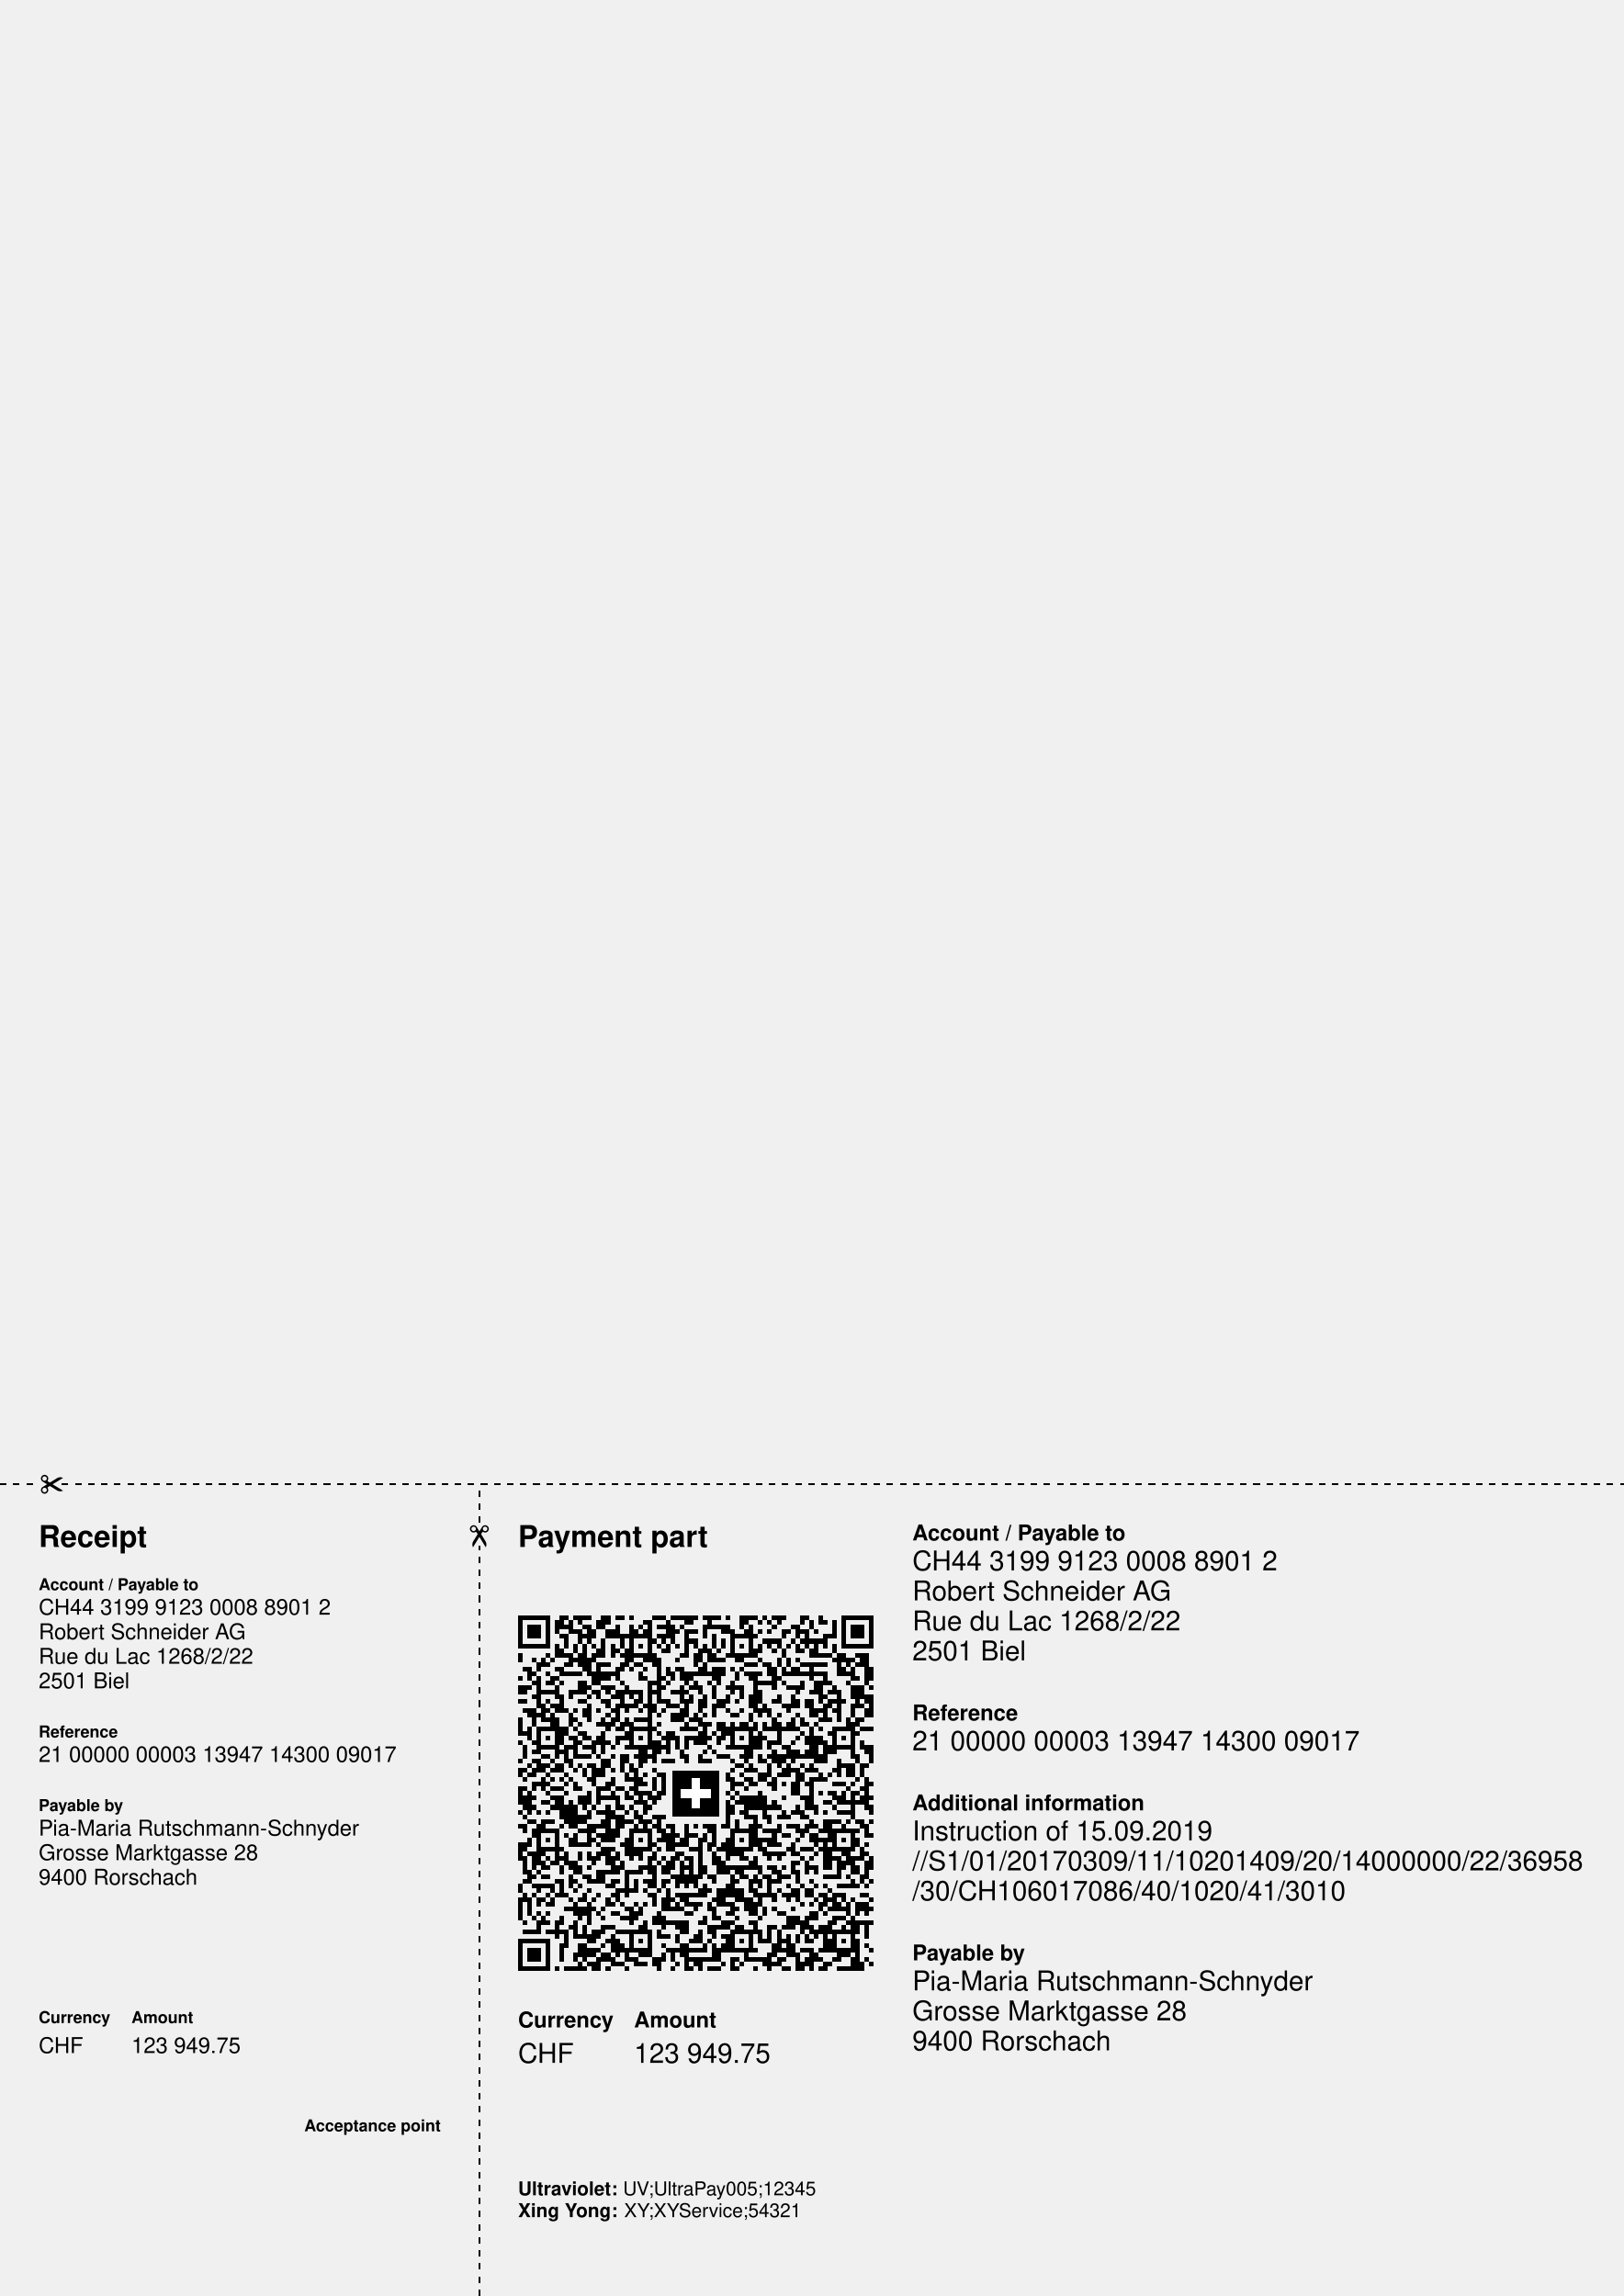
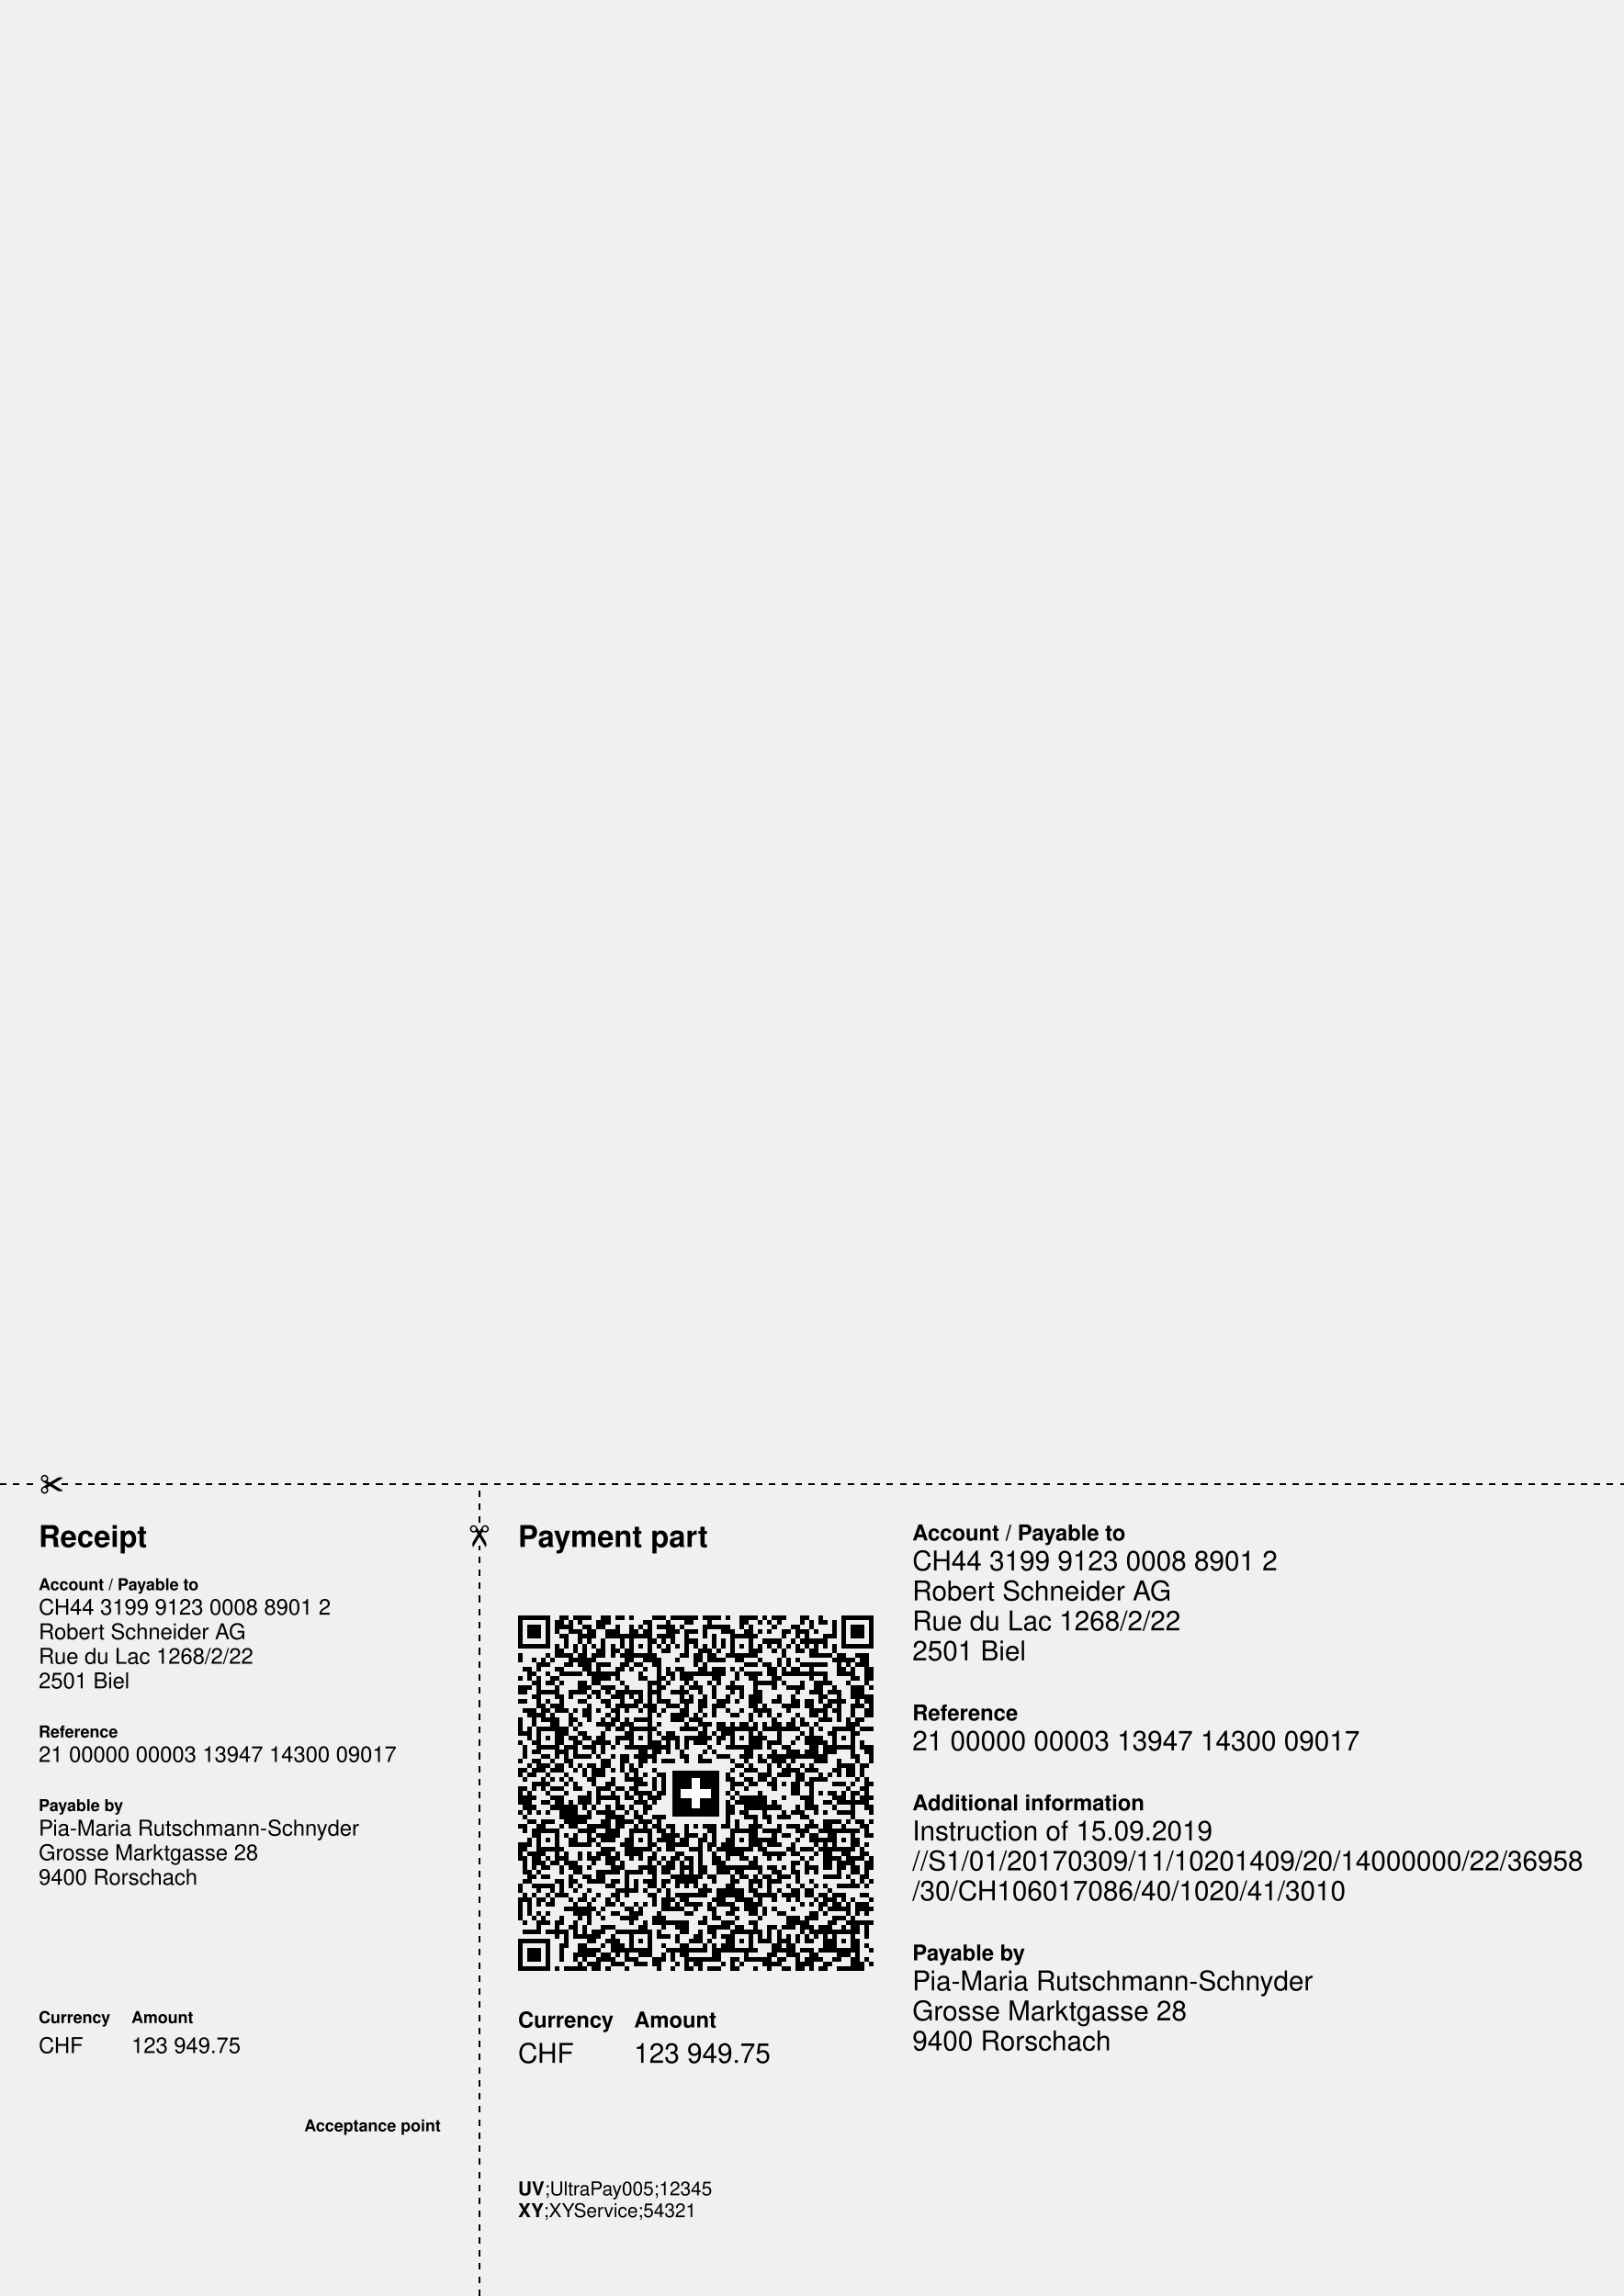
<svg xmlns="http://www.w3.org/2000/svg" width="210mm" height="297mm" version="1.1" viewBox="0 0 595.276 841.89">
  <g font-family="Helvetica,Arial,&quot;Liberation Sans&quot;" transform="translate(0 841.89)">
    <g transform="translate(189.921 -0)">
      <text x="0" y="-274.665" font-size="11" font-weight="bold">Payment part</text>
    </g>
    <g transform="translate(189.921 -119.055) scale(1.693)">
      <path fill="#000000" shape-rendering="crispEdges" d="M0,-77h7v1h-7zm9,0h1v3h-1zm1,0h1v1h-1zm2,0h4v1h-4zm6,0h2v2h-2zm3,0h2v1h-2z m3,0h1v1h-1zm5,0h3v1h-3zm4,0h6v1h-6zm7,0h4v1h-4zm5,0h1v1h-1zm3,0h4v1h-4z m5,0h1v1h-1zm2,0h3v1h-3zm6,0h2v1h-2zm4,0h1v2h-1zm5,0h7v1h-7zm-70,1h1v6h-1z m6,0h1v6h-1zm2,0h1v3h-1zm3,0h1v3h-1zm2,0h1v1h-1zm4,0h1v2h-1zm10,0h2v1h-2z m5,0h1v4h-1zm4,0h2v1h-2zm5,0h1v2h-1zm7,0h2v1h-2zm4,0h1v1h-1zm2,0h1v1h-1z m2,0h1v1h-1zm5,0h1v1h-1zm2,0h1v2h-1zm3,0h1v1h-1zm2,0h1v4h-1zm2,0h1v6h-1z m6,0h1v6h-1zm-74,1h3v3h-3zm8,0h1v1h-1zm4,0h2v1h-2zm4,0h1v1h-1zm3,0h1v3h-1z m3,0h1v8h-1zm2,0h1v1h-1zm2,0h1v8h-1zm2,0h2v1h-2zm3,0h1v4h-1zm2,0h1v1h-1z m5,0h1v3h-1zm2,0h4v1h-4zm6,0h1v1h-1zm2,0h1v7h-1zm5,0h1v1h-1zm4,0h2v1h-2z m13,0h3v3h-3zm-60,1h2v1h-2zm3,0h2v2h-2zm4,0h2v2h-2zm6,0h1v2h-1zm2,0h1v2h-1z m7,0h1v1h-1zm2,0h1v6h-1zm1,0h2v1h-2zm7,0h3v1h-3zm5,0h1v2h-1zm3,0h1v1h-1z m2,0h1v1h-1zm3,0h2v1h-2zm3,0h3v1h-3zm4,0h1v1h-1zm-55,1h2v1h-2zm4,0h2v1h-2z m9,0h1v3h-1zm1,0h1v1h-1zm3,0h1v1h-1zm4,0h2v1h-2zm12,0h1v3h-1zm4,0h1v5h-1z m1,0h2v1h-2zm4,0h1v1h-1zm6,0h1v1h-1zm3,0h1v1h-1zm2,0h1v3h-1zm4,0h1v3h-1z m1,0h1v1h-1zm-57,1h1v2h-1zm3,0h1v1h-1zm2,0h1v1h-1zm3,0h1v4h-1zm11,0h1v1h-1z m2,0h1v1h-1zm6,0h2v1h-2zm7,0h1v2h-1zm9,0h4v1h-4zm6,0h1v1h-1zm2,0h1v1h-1z m2,0h3v1h-3zm-62,1h5v1h-5zm7,0h1v3h-1zm4,0h1v2h-1zm2,0h1v6h-1zm2,0h1v1h-1z m4,0h1v3h-1zm6,0h1v1h-1zm4,0h1v1h-1zm2,0h1v2h-1zm2,0h1v1h-1zm4,0h1v1h-1z m2,0h1v2h-1zm8,0h1v1h-1zm4,0h1v2h-1zm2,0h1v1h-1zm2,0h1v1h-1zm2,0h1v1h-1z m2,0h1v2h-1zm4,0h1v3h-1zm4,0h1v2h-1zm3,0h5v1h-5zm-62,1h1v2h-1zm8,0h1v2h-1z m4,0h1v1h-1zm2,0h1v4h-1zm8,0h1v1h-1zm8,0h1v3h-1zm2,0h1v3h-1zm2,0h1v1h-1z m8,0h1v2h-1zm4,0h1v1h-1zm2,0h1v2h-1zm4,0h1v1h-1zm2,0h1v2h-1zm-63,1h1v2h-1z m6,0h1v1h-1zm4,0h2v1h-2zm3,0h1v3h-1zm3,0h1v2h-1zm6,0h1v1h-1zm3,0h3v1h-3z m4,0h1v3h-1zm6,0h1v1h-1zm3,0h1v3h-1zm4,0h1v2h-1zm3,0h1v1h-1zm2,0h2v2h-2z m2,0h1v1h-1zm16,0h3v1h-3zm4,0h1v5h-1zm1,0h1v2h-1zm3,0h3v1h-3zm-70,1h1v1h-1z m2,0h1v2h-1zm2,0h1v1h-1zm4,0h2v1h-2zm4,0h1v4h-1zm12,0h1v1h-1zm3,0h1v10h-1z m4,0h1v1h-1zm9,0h2v1h-2zm9,0h1v1h-1zm4,0h1v2h-1zm2,0h1v2h-1zm2,0h1v1h-1z m8,0h1v1h-1zm3,0h2v1h-2zm3,0h2v2h-2zm-70,1h1v2h-1zm2,0h1v1h-1zm4,0h2v1h-2z m7,0h1v5h-1zm1,0h2v1h-2zm4,0h1v2h-1zm3,0h2v1h-2zm15,0h1v3h-1zm9,0h3v1h-3z m4,0h2v1h-2zm8,0h6v1h-6zm10,0h1v1h-1zm2,0h1v1h-1zm-72,1h2v1h-2zm7,0h2v1h-2z m13,0h1v3h-1zm3,0h1v1h-1zm3,0h1v1h-1zm5,0h1v2h-1zm2,0h2v1h-2zm5,0h1v2h-1z m3,0h3v2h-3zm4,0h1v1h-1zm2,0h1v1h-1zm6,0h2v2h-2zm3,0h1v2h-1zm2,0h2v2h-2z m4,0h1v3h-1zm7,0h1v2h-1zm2,0h1v3h-1zm3,0h2v3h-2zm-73,1h2v1h-2zm4,0h1v1h-1z m3,0h5v1h-5zm7,0h1v3h-1zm2,0h2v2h-2zm2,0h1v1h-1zm6,0h1v2h-1zm7,0h1v2h-1z m2,0h3v2h-3zm3,0h1v1h-1zm3,0h1v1h-1zm6,0h1v2h-1zm2,0h4v1h-4zm9,0h1v1h-1z m3,0h2v1h-2zm3,0h3v1h-3zm7,0h1v1h-1zm-71,1h1v1h-1zm2,0h1v1h-1zm2,0h1v7h-1z m3,0h2v1h-2zm20,0h1v1h-1zm4,0h1v1h-1zm11,0h2v1h-2zm8,0h2v1h-2zm5,0h1v3h-1z m1,0h1v1h-1zm10,0h1v2h-1zm7,0h1v1h-1zm-70,1h1v1h-1zm3,0h2v1h-2zm3,0h1v1h-1z m4,0h2v3h-2zm9,0h1v1h-1zm6,0h1v15h-1zm1,-0h1v1h-1zm3,0h1v1h-1zm4,0h1v1h-1z m2,0h1v2h-1zm3,0h1v1h-1zm2,0h1v1h-1zm3,0h1v3h-1zm5,0h1v7h-1zm1,0h3v1h-3z m5,0h1v1h-1zm4,0h1v2h-1zm3,0h2v3h-2zm3,0h1v1h-1zm4,0h1v1h-1zm4,0h1v1h-1z m-75,1h2v2h-2zm2,0h1v1h-1zm6,0h1v3h-1zm7,0h1v1h-1zm3,0h3v1h-3zm5,0h1v2h-1z m8,0h1v1h-1zm4,0h1v4h-1zm2,0h1v1h-1zm2,0h1v2h-1zm3,0h1v3h-1zm3,0h1v1h-1z m2,0h2v1h-2zm11,0h3v1h-3zm10,0h1v2h-1zm4,0h3v3h-3zm4,0h1v1h-1zm-71,1h3v1h-3z m6,0h2v1h-2zm5,0h2v1h-2zm3,0h1v1h-1zm2,0h2v2h-2zm3,0h3v1h-3zm5,0h1v1h-1z m4,0h2v1h-2zm3,0h1v1h-1zm12,0h1v2h-1zm4,0h1v3h-1zm8,0h1v1h-1zm3,0h1v1h-1z m4,0h1v1h-1zm2,0h1v7h-1zm-66,1h1v1h-1zm6,0h1v4h-1zm2,0h1v1h-1zm4,0h1v1h-1z m2,0h1v1h-1zm3,0h1v1h-1zm4,0h1v1h-1zm2,0h1v2h-1zm11,0h1v2h-1zm3,0h1v3h-1z m5,0h1v2h-1zm5,0h1v3h-1zm6,0h1v2h-1zm3,0h1v3h-1zm6,0h2v1h-2zm10,0h2v2h-2z m-75,1h2v1h-2zm6,0h1v1h-1zm7,0h2v1h-2zm5,0h2v1h-2zm4,0h1v2h-1zm3,0h1v2h-1z m6,0h2v1h-2zm5,0h1v4h-1zm3,0h1v3h-1zm4,0h2v2h-2zm4,0h1v1h-1zm8,0h1v1h-1z m5,0h1v2h-1zm2,0h2v2h-2zm3,0h1v1h-1zm2,0h2v1h-2zm3,0h1v1h-1zm3,0h1v2h-1z m-68,1h1v4h-1zm2,0h2v1h-2zm8,0h1v4h-1zm4,0h1v1h-1zm2,0h1v4h-1zm2,0h2v1h-2z m4,0h1v1h-1zm2,0h1v2h-1zm3,0h3v1h-3zm10,0h1v3h-1zm11,0h1v2h-1zm4,0h2v1h-2z m9,0h1v4h-1zm1,0h1v1h-1zm5,0h1v3h-1zm2,0h1v1h-1zm2,0h1v3h-1zm-75,1h3v1h-3z m5,0h1v1h-1zm2,0h1v1h-1zm2,0h1v1h-1zm2,0h1v1h-1zm2,0h1v2h-1zm3,0h1v1h-1z m3,0h1v1h-1zm3,0h1v1h-1zm3,0h1v1h-1zm5,0h1v1h-1zm4,0h1v3h-1zm10,0h1v1h-1z m3,0h1v1h-1zm4,0h1v2h-1zm2,0h1v2h-1zm4,0h1v1h-1zm5,0h2v2h-2zm2,0h1v1h-1z m3,0h1v1h-1zm7,0h1v2h-1zm-73,1h3v1h-3zm5,0h1v4h-1zm4,0h1v3h-1zm8,0h1v1h-1z m11,0h1v1h-1zm3,0h2v2h-2zm5,0h1v2h-1zm2,0h1v1h-1zm6,0h2v1h-2zm4,0h1v2h-1z m6,0h1v1h-1zm4,0h1v1h-1zm-60,1h1v4h-1zm3,0h1v2h-1zm3,0h1v1h-1zm2,-0h1v9h-1z m4,0h1v1h-1zm6,0h1v2h-1zm2,0h1v2h-1zm3,0h1v2h-1zm2,0h3v1h-3zm12,0h1v1h-1z m2,0h1v2h-1zm16,0h1v3h-1zm4,0h1v3h-1zm2,0h1v2h-1zm4,0h1v1h-1zm2,0h1v1h-1z m4,0h1v3h-1zm2,0h2v1h-2zm-60,1h1v1h-1zm4,0h1v1h-1zm2,0h1v2h-1zm3,0h1v2h-1z m2,0h1v6h-1zm6,0h1v1h-1zm6,0h1v2h-1zm4,0h1v5h-1zm1,0h1v1h-1zm2,0h2v2h-2z m3,0h1v6h-1zm2,0h2v2h-2zm3,0h1v2h-1zm2,0h1v2h-1zm3,0h1v5h-1zm2,0h1v2h-1z m4,0h1v1h-1zm2,0h1v1h-1zm8,-0h1v8h-1zm1,0h1v1h-1zm-71,1h1v3h-1zm2,-0h1v6h-1z m1,0h2v1h-2zm4,0h2v2h-2zm3,0h1v1h-1zm9,0h1v1h-1zm4,0h3v1h-3zm4,0h1v1h-1z m6,0h1v1h-1zm2,0h2v1h-2zm8,0h1v2h-1zm2,0h1v1h-1zm3,-0h1v7h-1zm4,0h1v1h-1z m3,0h1v1h-1zm3,0h1v1h-1zm3,-0h1v7h-1zm2,0h1v1h-1zm3,-0h1v6h-1zm1,0h2v1h-2z m5,0h3v1h-3zm-73,1h1v1h-1zm12,0h2v1h-2zm5,-0h1v5h-1zm5,0h1v2h-1zm7,0h1v1h-1z m2,-0h1v5h-1zm1,0h1v2h-1zm6,0h1v3h-1zm3,0h1v1h-1zm2,0h1v2h-1zm8,0h1v4h-1z m9,0h1v1h-1zm6,0h1v1h-1zm6,0h1v1h-1zm-67,1h1v1h-1zm3,0h1v2h-1zm2,0h2v1h-2z m3,0h2v1h-2zm3,0h1v2h-1zm4,0h2v1h-2zm5,0h1v1h-1zm5,0h1v1h-1zm3,0h1v3h-1z m2,0h3v1h-3zm5,0h1v1h-1zm2,0h1v2h-1zm5,0h1v1h-1zm3,0h1v3h-1zm2,0h1v1h-1z m7,0h1v1h-1zm2,0h1v2h-1zm2,0h1v6h-1zm1,0h1v2h-1zm5,0h1v1h-1zm-70,1h1v1h-1z m3,0h1v1h-1zm9,-0h1v4h-1zm1,0h1v1h-1zm3,-0h1v3h-1zm3,0h1v1h-1zm2,0h1v1h-1z m8,-0h2v3h-2zm7,0h1v2h-1zm2,0h1v1h-1zm16,0h2v1h-2zm5,0h1v1h-1zm7,0h1v5h-1z m8,0h1v2h-1zm-73,1h1v3h-1zm4,0h3v1h-3zm5,0h1v4h-1zm1,0h1v1h-1zm3,0h2v1h-2z m6,0h1v1h-1zm3,0h1v1h-1zm2,0h3v1h-3zm6,0h1v1h-1zm10,0h1v1h-1zm4,0h1v1h-1z m2,0h3v1h-3zm7,0h1v1h-1zm3,0h2v1h-2zm10,-0h1v2h-1zm2,0h3v1h-3zm6,-0h2v2h-2z m-72,1h1v1h-1zm6,0h1v1h-1zm17,0h2v3h-2zm9,-0h1v2h-1zm5,0h1v1h-1zm2,0h1v1h-1z m7,0h1v3h-1zm6,0h1v3h-1zm3,-0h3v2h-3zm4,0h1v2h-1zm-57,1h2v1h-2zm8,0h3v1h-3z m4,0h1v1h-1zm3,0h1v1h-1zm2,0h2v2h-2zm3,-0h1v1h-1zm3,0h2v1h-2zm8,0h1v2h-1z m3,0h1v2h-1zm4,-0h3v1h-3zm5,0h1v1h-1zm4,0h1v2h-1zm2,-0h1v1h-1zm2,0h2v2h-2z m5,-0h1v1h-1zm4,0h1v2h-1zm8,0h1v2h-1zm3,0h1v2h-1zm-76,1h1v1h-1zm3,0h2v1h-2z m4,0h1v1h-1zm4,0h1v2h-1zm7,0h2v2h-2zm11,0h1v1h-1zm2,0h3v1h-3zm9,0h2v1h-2z m6,0h1v1h-1zm7,0h1v1h-1zm6,0h1v1h-1zm10,0h1v4h-1zm-67,1h1v1h-1zm2,0h2v2h-2z m2,0h1v1h-1zm2,0h2v2h-2zm5,0h1v1h-1zm2,0h2v1h-2zm7,0h1v2h-1zm2,0h1v2h-1z m2,0h1v1h-1zm21,0h2v1h-2zm3,0h1v2h-1zm4,0h1v3h-1zm2,0h1v1h-1zm2,0h1v3h-1z m3,0h1v1h-1zm2,0h1v2h-1zm7,0h3v1h-3zm4,0h1v3h-1zm1,0h1v1h-1zm-75,1h2v1h-2z m3,0h1v2h-1zm4,0h1v1h-1zm5,0h1v1h-1zm2,0h1v2h-1zm2,0h3v2h-3zm4,0h1v1h-1z m5,-0h1v6h-1zm4,0h1v1h-1zm17,0h1v1h-1zm3,0h1v1h-1zm2,0h1v1h-1zm6,0h1v2h-1z m2,0h2v1h-2zm3,0h1v1h-1zm2,0h1v1h-1zm4,0h1v1h-1zm3,0h2v2h-2zm-71,1h1v1h-1z m2,0h1v1h-1zm4,0h1v1h-1zm4,0h1v1h-1zm13,0h1v2h-1zm4,0h1v1h-1zm3,0h2v1h-2z m15,0h1v2h-1zm3,0h1v1h-1zm4,0h2v2h-2zm4,0h1v1h-1zm4,-0h1v5h-1zm1,0h1v2h-1z m4,0h1v2h-1zm2,0h1v1h-1zm-66,1h1v1h-1zm4,-0h1v3h-1zm2,0h1v1h-1zm2,0h1v1h-1z m2,0h1v1h-1zm4,0h2v1h-2zm5,-0h1v2h-1zm4,0h1v1h-1zm2,-0h1v2h-1zm3,0h1v3h-1z m2,0h1v4h-1zm15,0h1v3h-1zm3,0h2v1h-2zm6,-0h1v3h-1zm8,0h1v7h-1zm1,0h1v1h-1z m2,0h1v1h-1zm7,0h1v1h-1zm2,-0h1v7h-1zm-72,1h2v1h-2zm3,0h1v1h-1zm4,0h1v1h-1z m2,0h1v2h-1zm4,0h1v1h-1zm3,0h1v2h-1zm8,0h1v1h-1zm20,0h2v1h-2zm3,0h2v1h-2z m4,0h1v1h-1zm3,0h1v1h-1zm2,0h1v3h-1zm3,0h1v1h-1zm6,0h3v1h-3zm4,0h1v1h-1z m4,0h1v1h-1zm-76,1h1v4h-1zm1,0h1v1h-1zm2,0h1v1h-1zm4,0h3v1h-3zm6,0h1v1h-1z m4,0h1v4h-1zm1,0h1v1h-1zm3,0h2v1h-2zm3,0h1v1h-1zm25,0h1v1h-1zm22,0h1v1h-1z m3,0h1v1h-1zm-72,1h1v5h-1zm4,0h1v1h-1zm4,0h1v1h-1zm5,0h1v3h-1zm5,0h1v2h-1z m3,0h1v2h-1zm3,0h3v1h-3zm4,0h1v2h-1zm15,0h1v1h-1zm2,0h1v1h-1zm5,0h1v4h-1z m13,0h1v1h-1zm2,0h2v1h-2zm3,0h1v3h-1zm2,0h1v6h-1zm1,0h1v1h-1zm-72,1h1v3h-1z m2,0h1v1h-1zm4,0h3v1h-3zm6,0h2v2h-2zm5,0h2v1h-2zm3,0h1v3h-1zm3,0h1v1h-1z m2,0h1v2h-1zm2,0h2v1h-2zm18,0h1v1h-1zm2,0h4v2h-4zm5,0h1v5h-1zm4,0h1v1h-1z m4,0h2v1h-2zm7,0h2v1h-2zm6,0h1v2h-1zm2,0h1v1h-1zm-71,1h2v1h-2zm3,0h2v2h-2z m3,0h1v6h-1zm14,0h1v1h-1zm2,0h1v3h-1zm2,0h1v1h-1zm16,0h1v6h-1zm2,0h1v1h-1z m8,0h1v2h-1zm7,0h1v2h-1zm4,0h2v1h-2zm3,0h1v1h-1zm2,0h1v1h-1zm2,0h1v1h-1z m-70,1h1v1h-1zm4,0h1v1h-1zm3,0h1v4h-1zm2,0h1v5h-1zm2,0h1v1h-1zm2,0h1v1h-1z m3,0h1v8h-1zm3,0h1v1h-1zm2,0h1v1h-1zm4,0h1v1h-1zm18,0h1v2h-1zm3,0h3v1h-3z m5,0h1v1h-1zm2,0h1v1h-1zm4,0h1v2h-1zm4,0h1v2h-1zm4,0h1v1h-1zm8,0h1v2h-1z m-76,1h1v1h-1zm4,0h1v1h-1zm2,0h1v1h-1zm3,0h1v2h-1zm6,0h1v2h-1zm2,0h2v1h-2z m3,0h1v2h-1zm3,0h1v1h-1zm2,0h1v2h-1zm23,0h2v1h-2zm9,0h1v2h-1zm2,0h1v1h-1z m2,0h1v2h-1zm5,0h1v1h-1zm3,0h3v1h-3zm-68,1h1v1h-1zm12,0h2v2h-2zm8,0h2v3h-2z m5,0h1v2h-1zm3,0h3v1h-3zm20,0h3v1h-3zm5,0h1v2h-1zm2,0h1v1h-1zm2,0h1v1h-1z m4,0h1v1h-1zm-60,1h2v1h-2zm3,0h3v1h-3zm13,0h1v2h-1zm5,0h2v1h-2zm4,0h1v3h-1z m1,0h1v1h-1zm2,0h1v3h-1zm17,0h1v3h-1zm4,0h1v6h-1zm12,0h1v2h-1zm3,0h2v3h-2z m2,0h2v1h-2zm3,0h1v1h-1zm2,0h2v1h-2zm3,0h1v1h-1zm-76,1h2v1h-2zm4,0h1v9h-1z m1,0h1v2h-1zm4,0h1v1h-1zm6,0h1v5h-1zm1,0h2v1h-2zm9,0h1v2h-1zm4,0h1v1h-1z m3,0h2v1h-2zm4,0h1v5h-1zm2,0h1v1h-1zm2,0h3v1h-3zm4,0h1v1h-1zm6,0h1v6h-1z m2,0h1v1h-1zm4,0h1v2h-1zm2,0h3v1h-3zm4,0h1v2h-1zm2,0h1v1h-1zm6,0h1v2h-1z m4,0h2v1h-2zm-73,1h1v1h-1zm2,0h1v2h-1zm3,0h3v1h-3zm7,0h2v1h-2zm3,0h1v1h-1z m4,0h2v2h-2zm4,0h1v7h-1zm2,0h1v1h-1zm2,0h1v5h-1zm3,0h1v3h-1zm2,0h1v5h-1z m8,0h2v1h-2zm5,0h1v6h-1zm2,0h2v1h-2zm5,0h3v1h-3zm7,0h2v1h-2zm5,0h1v1h-1z m3,0h1v5h-1zm1,0h1v1h-1zm2,0h3v1h-3zm4,0h1v2h-1zm-67,1h1v7h-1zm2,0h1v1h-1z m2,0h1v3h-1zm5,0h2v1h-2zm15,0h1v4h-1zm2,0h1v1h-1zm3,0h2v1h-2zm3,0h1v2h-1z m2,0h1v3h-1zm13,0h1v3h-1zm2,0h2v1h-2zm4,0h1v1h-1zm2,0h2v2h-2zm4,0h1v2h-1z m5,0h1v4h-1zm4,0h1v1h-1zm-74,1h1v2h-1zm4,0h1v1h-1zm5,0h1v2h-1zm5,0h1v1h-1z m2,0h1v1h-1zm2,0h1v1h-1zm3,0h1v4h-1zm3,0h1v1h-1zm4,0h1v1h-1zm5,0h1v2h-1z m4,0h1v9h-1zm6,0h1v5h-1zm3,0h1v1h-1zm4,0h3v1h-3zm8,0h1v1h-1zm5,0h2v1h-2z m5,0h1v1h-1zm3,0h1v2h-1zm-73,1h2v2h-2zm13,0h2v1h-2zm4,0h1v1h-1zm5,0h1v1h-1z m7,0h1v1h-1zm5,0h1v1h-1zm7,0h1v2h-1zm3,0h1v2h-1zm8,0h1v2h-1zm2,0h1v1h-1z m2,0h1v1h-1zm3,0h1v3h-1zm5,0h1v1h-1zm2,0h1v6h-1zm9,0h1v1h-1zm-70,1h3v1h-3z m4,0h1v1h-1zm9,0h2v2h-2zm2,0h1v1h-1zm5,0h2v2h-2zm2,0h1v1h-1zm3,0h1v1h-1z m7,0h2v1h-2zm6,0h1v1h-1zm4,0h2v2h-2zm2,0h1v1h-1zm4,0h1v2h-1zm5,0h1v1h-1z m3,0h3v1h-3zm4,0h1v1h-1zm2,0h1v5h-1zm2,0h3v1h-3zm5,0h1v3h-1zm-74,1h1v2h-1z m2,0h2v1h-2zm3,0h1v1h-1zm5,-0h1v3h-1zm3,0h1v2h-1zm2,0h1v2h-1zm2,0h1v2h-1z m4,0h1v2h-1zm8,0h1v2h-1zm5,0h2v1h-2zm8,-0h1v3h-1zm12,0h4v1h-4zm6,0h1v1h-1z m4,0h1v1h-1zm6,0h2v1h-2zm5,0h1v1h-1zm-74,1h1v4h-1zm2,0h1v3h-1zm3,0h1v1h-1z m3,0h1v1h-1zm7,-0h1v2h-1zm3,0h2v2h-2zm7,0h1v1h-1zm2,0h1v4h-1zm3,0h1v1h-1z m2,0h1v3h-1zm1,0h1v1h-1zm2,0h2v1h-2zm7,0h1v4h-1zm5,0h2v1h-2zm3,0h1v3h-1z m3,0h1v1h-1zm2,0h1v1h-1zm5,0h1v1h-1zm2,0h1v1h-1zm5,0h2v1h-2zm3,-0h2v2h-2z m2,0h1v1h-1zm3,0h1v3h-1zm-71,1h1v2h-1zm2,-0h1v1h-1zm4,0h2v2h-2zm11,0h1v2h-1z m8,-0h1v1h-1zm2,0h1v3h-1zm3,-0h1v5h-1zm2,0h1v5h-1zm7,0h1v3h-1zm6,0h1v2h-1z m9,0h1v3h-1zm1,-0h1v1h-1zm2,0h1v3h-1zm7,0h2v2h-2zm6,-0h1v4h-1zm-69,1h1v1h-1z m3,0h1v2h-1zm4,0h1v2h-1zm2,0h1v1h-1zm5,0h2v2h-2zm6,0h2v1h-2zm3,-0h1v5h-1z m2,0h1v2h-1zm5,0h1v1h-1zm4,0h1v2h-1zm5,0h5v1h-5zm7,0h1v2h-1zm2,0h2v1h-2z m3,0h1v1h-1zm6,0h2v1h-2zm9,0h2v2h-2zm-70,1h1v3h-1zm2,0h1v1h-1zm8,0h1v1h-1z m5,-0h2v3h-2zm2,0h1v1h-1zm4,0h1v6h-1zm1,0h3v1h-3zm21,0h1v1h-1zm2,0h2v1h-2z m8,0h2v1h-2zm5,-0h1v3h-1zm4,0h1v1h-1zm5,-0h1v2h-1zm-66,1h1v1h-1zm2,0h2v1h-2z m6,0h1v3h-1zm3,0h2v1h-2zm19,0h2v1h-2zm3,0h1v3h-1zm2,0h1v3h-1zm3,0h2v1h-2z m5,0h1v5h-1zm2,0h2v1h-2zm3,0h1v2h-1zm2,0h2v1h-2zm3,0h3v1h-3zm10,0h3v1h-3z m5,0h1v1h-1zm3,0h1v2h-1zm-73,1h1v1h-1zm7,0h2v1h-2zm4,0h1v1h-1zm3,0h2v1h-2z m5,0h2v1h-2zm5,0h1v3h-1zm2,0h2v1h-2zm4,0h2v1h-2zm3,0h1v2h-1zm8,0h1v1h-1z m5,0h1v1h-1zm3,0h1v3h-1zm2,0h1v2h-1zm2,0h1v4h-1zm1,0h2v1h-2zm8,0h1v1h-1z m9,0h1v2h-1zm4,0h1v1h-1zm-76,1h1v2h-1zm3,0h5v1h-5zm6,0h1v3h-1zm4,0h1v1h-1z m6,0h2v1h-2zm9,0h1v1h-1zm3,0h1v1h-1zm9,0h1v3h-1zm5,0h1v3h-1zm13,0h1v1h-1z m3,0h1v1h-1zm3,0h1v1h-1zm2,0h1v1h-1zm3,0h3v1h-3zm4,0h1v1h-1zm2,0h1v1h-1z m-71,1h1v1h-1zm3,0h1v1h-1zm5,0h1v1h-1zm3,0h1v1h-1zm6,0h1v3h-1zm1,0h1v1h-1z m2,0h1v1h-1zm3,0h1v1h-1zm3,0h1v1h-1zm2,0h1v5h-1zm7,0h1v2h-1zm2,0h1v1h-1z m2,0h2v4h-2zm4,0h2v3h-2zm4,0h1v2h-1zm5,0h1v1h-1zm3,0h2v2h-2zm3,0h2v2h-2z m5,0h1v1h-1zm-66,1h1v2h-1zm2,0h1v1h-1zm3,0h1v1h-1zm2,0h1v1h-1zm2,0h1v1h-1z m4,0h1v2h-1zm3,0h1v1h-1zm3,0h1v1h-1zm8,0h2v1h-2zm6,0h5v1h-5zm18,0h1v3h-1z m1,0h1v1h-1zm2,0h1v2h-1zm2,0h2v1h-2zm8,0h2v1h-2zm3,0h1v4h-1zm1,0h2v1h-2z m5,0h2v1h-2zm-74,1h1v5h-1zm2,0h1v4h-1zm2,0h2v1h-2zm3,0h1v2h-1zm4,0h1v1h-1z m2,0h1v1h-1zm3,0h1v1h-1zm3,0h1v2h-1zm10,0h1v2h-1zm2,0h1v3h-1zm2,0h1v1h-1z m2,0h2v1h-2zm7,0h1v1h-1zm7,0h2v3h-2zm9,0h1v1h-1zm2,0h1v1h-1zm4,0h1v1h-1z m2,0h2v1h-2zm4,0h1v1h-1zm2,0h1v1h-1zm4,0h1v1h-1zm-72,1h1v1h-1zm2,0h1v1h-1z m6,0h1v3h-1zm3,0h1v5h-1zm5,0h1v1h-1zm2,0h1v1h-1zm3,0h1v1h-1zm2,0h1v1h-1z m7,0h1v2h-1zm2,0h4v1h-4zm5,0h1v2h-1zm4,0h2v1h-2zm6,0h1v3h-1zm10,0h1v1h-1z m2,0h1v1h-1zm2,0h2v1h-2zm4,0h1v2h-1zm2,0h1v3h-1zm2,0h3v2h-3zm-63,1h2v1h-2z m3,0h2v2h-2zm3,0h1v1h-1zm2,0h1v1h-1zm5,0h2v1h-2zm3,0h1v2h-1zm7,0h1v1h-1z m2,0h1v1h-1zm3,0h1v1h-1zm4,0h1v3h-1zm4,0h2v1h-2zm7,0h1v2h-1zm2,0h1v1h-1z m4,0h1v1h-1zm6,0h1v1h-1zm2,0h1v1h-1zm3,0h1v1h-1zm6,0h1v1h-1zm-72,1h1v1h-1z m2,0h1v1h-1zm11,0h1v1h-1zm3,0h2v1h-2zm4,0h2v2h-2zm6,0h1v3h-1zm6,0h2v1h-2z m9,0h2v1h-2zm5,0h1v1h-1zm6,0h2v1h-2zm7,0h2v2h-2zm3,0h1v1h-1zm7,0h1v1h-1z m2,0h1v1h-1zm-72,1h1v1h-1zm2,-0h1v2h-1zm4,0h1v2h-1zm4,0h1v1h-1zm5,0h1v1h-1z m4,0h2v1h-2zm7,-0h1v2h-1zm2,0h1v3h-1zm9,-0h1v2h-1zm3,0h1v1h-1zm4,0h1v1h-1z m5,0h1v1h-1zm6,-0h3v2h-3zm4,0h1v3h-1zm6,0h3v1h-3zm4,0h1v8h-1zm-71,1h1v1h-1z m3,0h1v3h-1zm2,-0h1v1h-1zm2,0h1v4h-1zm4,0h1v4h-1zm12,-0h1v1h-1zm3,0h1v3h-1z m5,-0h5v1h-5zm7,0h1v1h-1zm5,0h2v2h-2zm2,0h1v1h-1zm4,0h2v1h-2zm11,0h1v3h-1z m6,0h1v3h-1zm1,-0h1v1h-1zm3,0h1v1h-1zm2,0h4v1h-4zm-62,1h1v1h-1zm3,0h1v3h-1z m4,-0h3v1h-3zm8,0h1v2h-1zm8,0h3v1h-3zm7,0h2v2h-2zm2,0h1v1h-1zm4,0h2v2h-2z m4,0h1v2h-1zm3,0h1v4h-1zm1,-0h1v1h-1zm2,0h3v1h-3zm6,0h1v2h-1zm2,0h2v2h-2z m5,0h1v2h-1zm3,0h1v2h-1zm2,0h1v3h-1zm-74,1h3v1h-3zm5,0h2v1h-2zm3,0h2v1h-2z m7,0h2v2h-2zm2,0h1v1h-1zm3,0h5v1h-5zm7,0h1v6h-1zm2,-0h1v2h-1zm5,0h2v1h-2z m4,0h1v3h-1zm7,-0h1v5h-1zm3,0h2v1h-2zm3,0h1v3h-1zm4,-0h1v5h-1zm8,0h1v2h-1z m4,0h1v5h-1zm1,0h1v1h-1zm2,0h1v1h-1zm-61,1h1v3h-1zm3,0h1v1h-1zm2,0h1v2h-1z m5,0h1v4h-1zm4,0h1v4h-1zm7,0h2v1h-2zm3,0h1v2h-1zm4,0h1v2h-1zm4,0h1v1h-1z m2,0h2v1h-2zm6,0h1v4h-1zm8,0h1v5h-1zm2,0h1v2h-1zm2,0h1v2h-1zm4,0h1v4h-1z m-66,1h7v1h-7zm16,0h1v1h-1zm3,0h1v1h-1zm2,0h1v4h-1zm5,0h1v1h-1zm11,0h1v1h-1z m4,0h1v1h-1zm4,0h1v3h-1zm3,0h1v1h-1zm5,0h1v1h-1zm4,0h1v1h-1zm6,0h1v1h-1z m4,0h1v3h-1zm3,0h1v1h-1zm3,0h1v7h-1zm-73,1h1v6h-1zm6,0h1v6h-1zm3,0h1v4h-1z m4,0h2v3h-2zm5,-0h1v1h-1zm4,0h1v2h-1zm9,-0h1v1h-1zm4,0h2v3h-2zm5,0h1v2h-1z m2,0h1v4h-1zm2,0h1v2h-1zm11,0h1v3h-1zm4,0h1v3h-1zm16,-0h1v1h-1zm-73,1h3v3h-3z m13,0h2v2h-2zm2,-0h1v1h-1zm6,0h1v3h-1zm2,-0h3v1h-3zm7,0h3v1h-3zm5,0h3v1h-3z m6,0h1v3h-1zm4,-0h3v1h-3zm4,0h1v1h-1zm6,0h1v1h-1zm4,0h3v1h-3zm4,0h1v1h-1z m4,0h3v2h-3zm7,-0h1v1h-1zm-64,1h1v2h-1zm6,0h2v2h-2zm8,0h2v1h-2zm5,0h1v2h-1z m2,0h1v2h-1zm16,0h1v2h-1zm5,0h1v4h-1zm6,0h1v4h-1zm3,0h2v2h-2zm-49,1h1v1h-1z m3,0h1v3h-1zm3,0h1v2h-1zm4,0h2v1h-2zm5,0h2v2h-2zm7,0h6v1h-6zm10,0h1v3h-1z m1,0h1v1h-1zm3,0h4v1h-4zm6,0h2v1h-2zm6,0h1v2h-1zm3,0h1v1h-1zm3,0h2v1h-2z m4,0h1v3h-1zm3,0h1v1h-1zm-62,1h1v2h-1zm2,0h2v1h-2zm6,0h2v1h-2zm4,0h3v1h-3z m9,0h1v1h-1zm2,0h1v2h-1zm2,0h2v1h-2zm6,0h1v1h-1zm4,0h1v1h-1zm5,0h1v1h-1z m2,0h2v1h-2zm6,0h1v2h-1zm2,0h1v2h-1zm3,0h2v1h-2zm8,0h1v2h-1zm2,0h1v1h-1z m-75,1h5v1h-5zm7,0h1v1h-1zm2,0h3v1h-3zm4,0h1v1h-1zm2,0h1v1h-1zm3,0h1v1h-1z m4,0h1v1h-1zm7,0h1v1h-1zm3,0h1v1h-1zm4,0h1v1h-1zm2,0h1v1h-1zm2,0h3v1h-3z m6,0h1v1h-1zm4,0h1v1h-1zm6,0h2v1h-2zm8,0h2v1h-2zm4,0h3v1h-3z" />
    </g>
    <g transform="translate(189.921 -119.055)">
      <path fill="#000000" shape-rendering="crispEdges" d="M56.693,-73.701h17.008v17.008h-17.008z" />
      <path fill="#ffffff" shape-rendering="crispEdges" d="M63.543,-59.685l3.307,0l0,-3.858l3.858,0l0,-3.307l-3.858,0l0,-3.858l-3.307,0l0,3.858l-3.858,0l0,3.307l3.858,0" />
    </g>
    <g transform="translate(189.921 -0)">
      <text x="0" y="-98.482" font-size="8" font-weight="bold">Currency</text>
      <text x="0" y="-85.482" font-size="10">CHF</text>
      <text x="42.52" y="-98.482" font-size="8" font-weight="bold">Amount</text>
      <text x="42.52" y="-85.482" font-size="10">123 949.75</text>
    </g>
    <g transform="translate(334.488 -0)">
      <text x="0" y="-277.065" font-size="8" font-weight="bold">Account / Payable to</text>
      <text x="0" y="-266.065" font-size="10">CH44 3199 9123 0008 8901 2</text>
      <text x="0" y="-255.065" font-size="10">Robert Schneider AG</text>
      <text x="0" y="-244.065" font-size="10">Rue du Lac 1268/2/22</text>
      <text x="0" y="-233.065" font-size="10">2501 Biel</text>
      <text x="0" y="-211.065" font-size="8" font-weight="bold">Reference</text>
      <text x="0" y="-200.065" font-size="10">21 00000 00003 13947 14300 09017</text>
      <text x="0" y="-178.065" font-size="8" font-weight="bold">Additional information</text>
      <text x="0" y="-167.065" font-size="10">Instruction of 15.09.2019</text>
      <text x="0" y="-156.065" font-size="10">//S1/01/20170309/11/10201409/20/14000000/22/36958</text>
      <text x="0" y="-145.065" font-size="10">/30/CH106017086/40/1020/41/3010</text>
      <text x="0" y="-123.065" font-size="8" font-weight="bold">Payable by</text>
      <text x="0" y="-112.065" font-size="10">Pia-Maria Rutschmann-Schnyder</text>
      <text x="0" y="-101.065" font-size="10">Grosse Marktgasse 28</text>
      <text x="0" y="-90.065" font-size="10">9400 Rorschach</text>
    </g>
    <g transform="translate(189.921 -0)">
-       <text x="0" y="-36.92" font-size="7" font-weight="bold">Ultraviolet: </text>
-       <text x="38.507" y="-36.92" font-size="7">UV;UltraPay005;12345</text>
-       <text x="0" y="-28.92" font-size="7" font-weight="bold">Xing Yong: </text>
-       <text x="38.892" y="-28.92" font-size="7">XY;XYService;54321</text>
+       <text x="0" y="-36.92" font-size="7" font-weight="bold">UV</text>
+       <text x="9.723" y="-36.92" font-size="7">;UltraPay005;12345</text>
+       <text x="0" y="-28.92" font-size="7" font-weight="bold">XY</text>
+       <text x="9.338" y="-28.92" font-size="7">;XYService;54321</text>
    </g>
    <g transform="translate(14.173 -0)">
      <text x="0" y="-274.665" font-size="11" font-weight="bold">Receipt</text>
      <text x="0" y="-258.822" font-size="6" font-weight="bold">Account / Payable to</text>
      <text x="0" y="-249.822" font-size="8">CH44 3199 9123 0008 8901 2</text>
      <text x="0" y="-240.822" font-size="8">Robert Schneider AG</text>
      <text x="0" y="-231.822" font-size="8">Rue du Lac 1268/2/22</text>
      <text x="0" y="-222.822" font-size="8">2501 Biel</text>
      <text x="0" y="-204.822" font-size="6" font-weight="bold">Reference</text>
      <text x="0" y="-195.822" font-size="8">21 00000 00003 13947 14300 09017</text>
      <text x="0" y="-177.822" font-size="6" font-weight="bold">Payable by</text>
      <text x="0" y="-168.822" font-size="8">Pia-Maria Rutschmann-Schnyder</text>
      <text x="0" y="-159.822" font-size="8">Grosse Marktgasse 28</text>
      <text x="0" y="-150.822" font-size="8">9400 Rorschach</text>
      <text x="0" y="-100.082" font-size="6" font-weight="bold">Currency</text>
      <text x="0" y="-89.082" font-size="8">CHF</text>
      <text x="34.016" y="-100.082" font-size="6" font-weight="bold">Amount</text>
      <text x="34.016" y="-89.082" font-size="8">123 949.75</text>
      <text x="97.392" y="-60.397" font-size="6" font-weight="bold">Acceptance point</text>
    </g>
    <path stroke="#000000" stroke-width="0.6" stroke-dasharray="2.4" shape-rendering="crispEdges" fill="none" d="M175.748,-0l0,-274.961m0,-8.504l0,-14.173m-175.748,0l14.173,0m8.504,0l572.598,0" />
    <g transform="translate(172.687 -274.535) scale(0.006)">
      <path fill="#000000" d="M131.754,-359.388c-33.041,54.539,-52.384,110.154,-52.384,192.144c0,62.702,15.27,120.654,41.122,167.596l567.598,-926.232c10.25,-16.724,34.279,-23.091,63.969,-5.805c33.06,19.242,71.495,30.268,112.507,30.268 c123.676,0,223.937,-100.261,223.937,-223.937c0,-123.676,-100.261,-223.937,-223.937,-223.937c-76.348,0,-143.773,38.208,-184.195,96.548l-548.617,893.353zm728.561,-904.861c75.929,0,137.48,61.551,137.48,137.48 c0,75.929,-61.551,137.48,-137.48,137.48c-75.929,0,-137.48,-61.551,-137.48,-137.48c0,-75.929,61.551,-137.48,137.48,-137.48z" />
    </g>
    <g transform="translate(178.809 -274.535) scale(-0.006 0.006)">
      <path fill="#000000" d="M131.754,-359.388c-33.041,54.539,-52.384,110.154,-52.384,192.144c0,62.702,15.27,120.654,41.122,167.596l567.598,-926.232c10.25,-16.724,34.279,-23.091,63.969,-5.805c33.06,19.242,71.495,30.268,112.507,30.268 c123.676,0,223.937,-100.261,223.937,-223.937c0,-123.676,-100.261,-223.937,-223.937,-223.937c-76.348,0,-143.773,38.208,-184.195,96.548l-548.617,893.353zm728.561,-904.861c75.929,0,137.48,61.551,137.48,137.48 c0,75.929,-61.551,137.48,-137.48,137.48c-75.929,0,-137.48,-61.551,-137.48,-137.48c0,-75.929,61.551,-137.48,137.48,-137.48z" />
    </g>
    <g transform="translate(23.102 -294.576) rotate(-90) scale(0.006)">
      <path fill="#000000" d="M131.754,-359.388c-33.041,54.539,-52.384,110.154,-52.384,192.144c0,62.702,15.27,120.654,41.122,167.596l567.598,-926.232c10.25,-16.724,34.279,-23.091,63.969,-5.805c33.06,19.242,71.495,30.268,112.507,30.268 c123.676,0,223.937,-100.261,223.937,-223.937c0,-123.676,-100.261,-223.937,-223.937,-223.937c-76.348,0,-143.773,38.208,-184.195,96.548l-548.617,893.353zm728.561,-904.861c75.929,0,137.48,61.551,137.48,137.48 c0,75.929,-61.551,137.48,-137.48,137.48c-75.929,0,-137.48,-61.551,-137.48,-137.48c0,-75.929,61.551,-137.48,137.48,-137.48z" />
    </g>
    <g transform="translate(23.102 -300.699) rotate(-90) scale(-0.006 0.006)">
      <path fill="#000000" d="M131.754,-359.388c-33.041,54.539,-52.384,110.154,-52.384,192.144c0,62.702,15.27,120.654,41.122,167.596l567.598,-926.232c10.25,-16.724,34.279,-23.091,63.969,-5.805c33.06,19.242,71.495,30.268,112.507,30.268 c123.676,0,223.937,-100.261,223.937,-223.937c0,-123.676,-100.261,-223.937,-223.937,-223.937c-76.348,0,-143.773,38.208,-184.195,96.548l-548.617,893.353zm728.561,-904.861c75.929,0,137.48,61.551,137.48,137.48 c0,75.929,-61.551,137.48,-137.48,137.48c-75.929,0,-137.48,-61.551,-137.48,-137.48c0,-75.929,61.551,-137.48,137.48,-137.48z" />
    </g>
  </g>
</svg>
